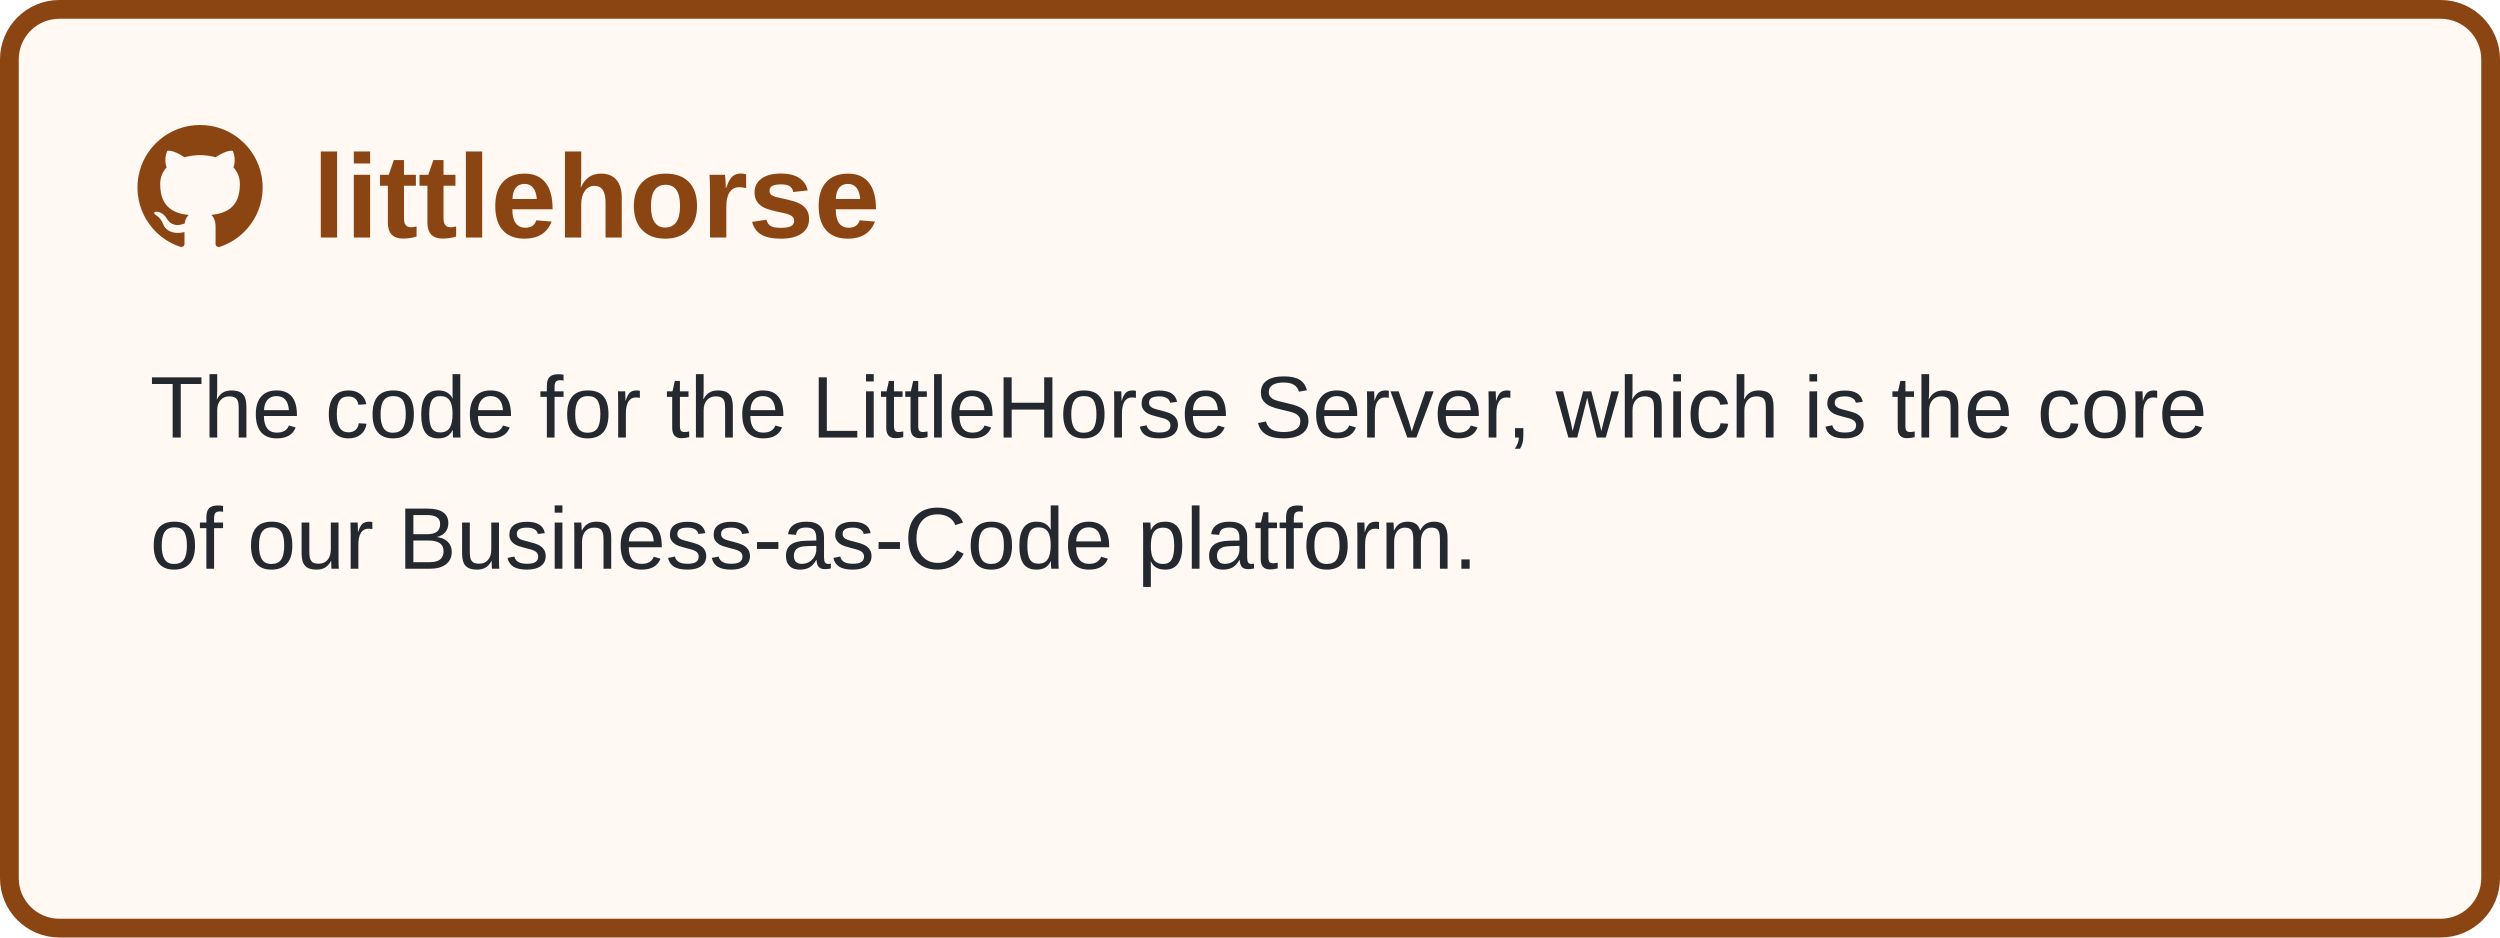
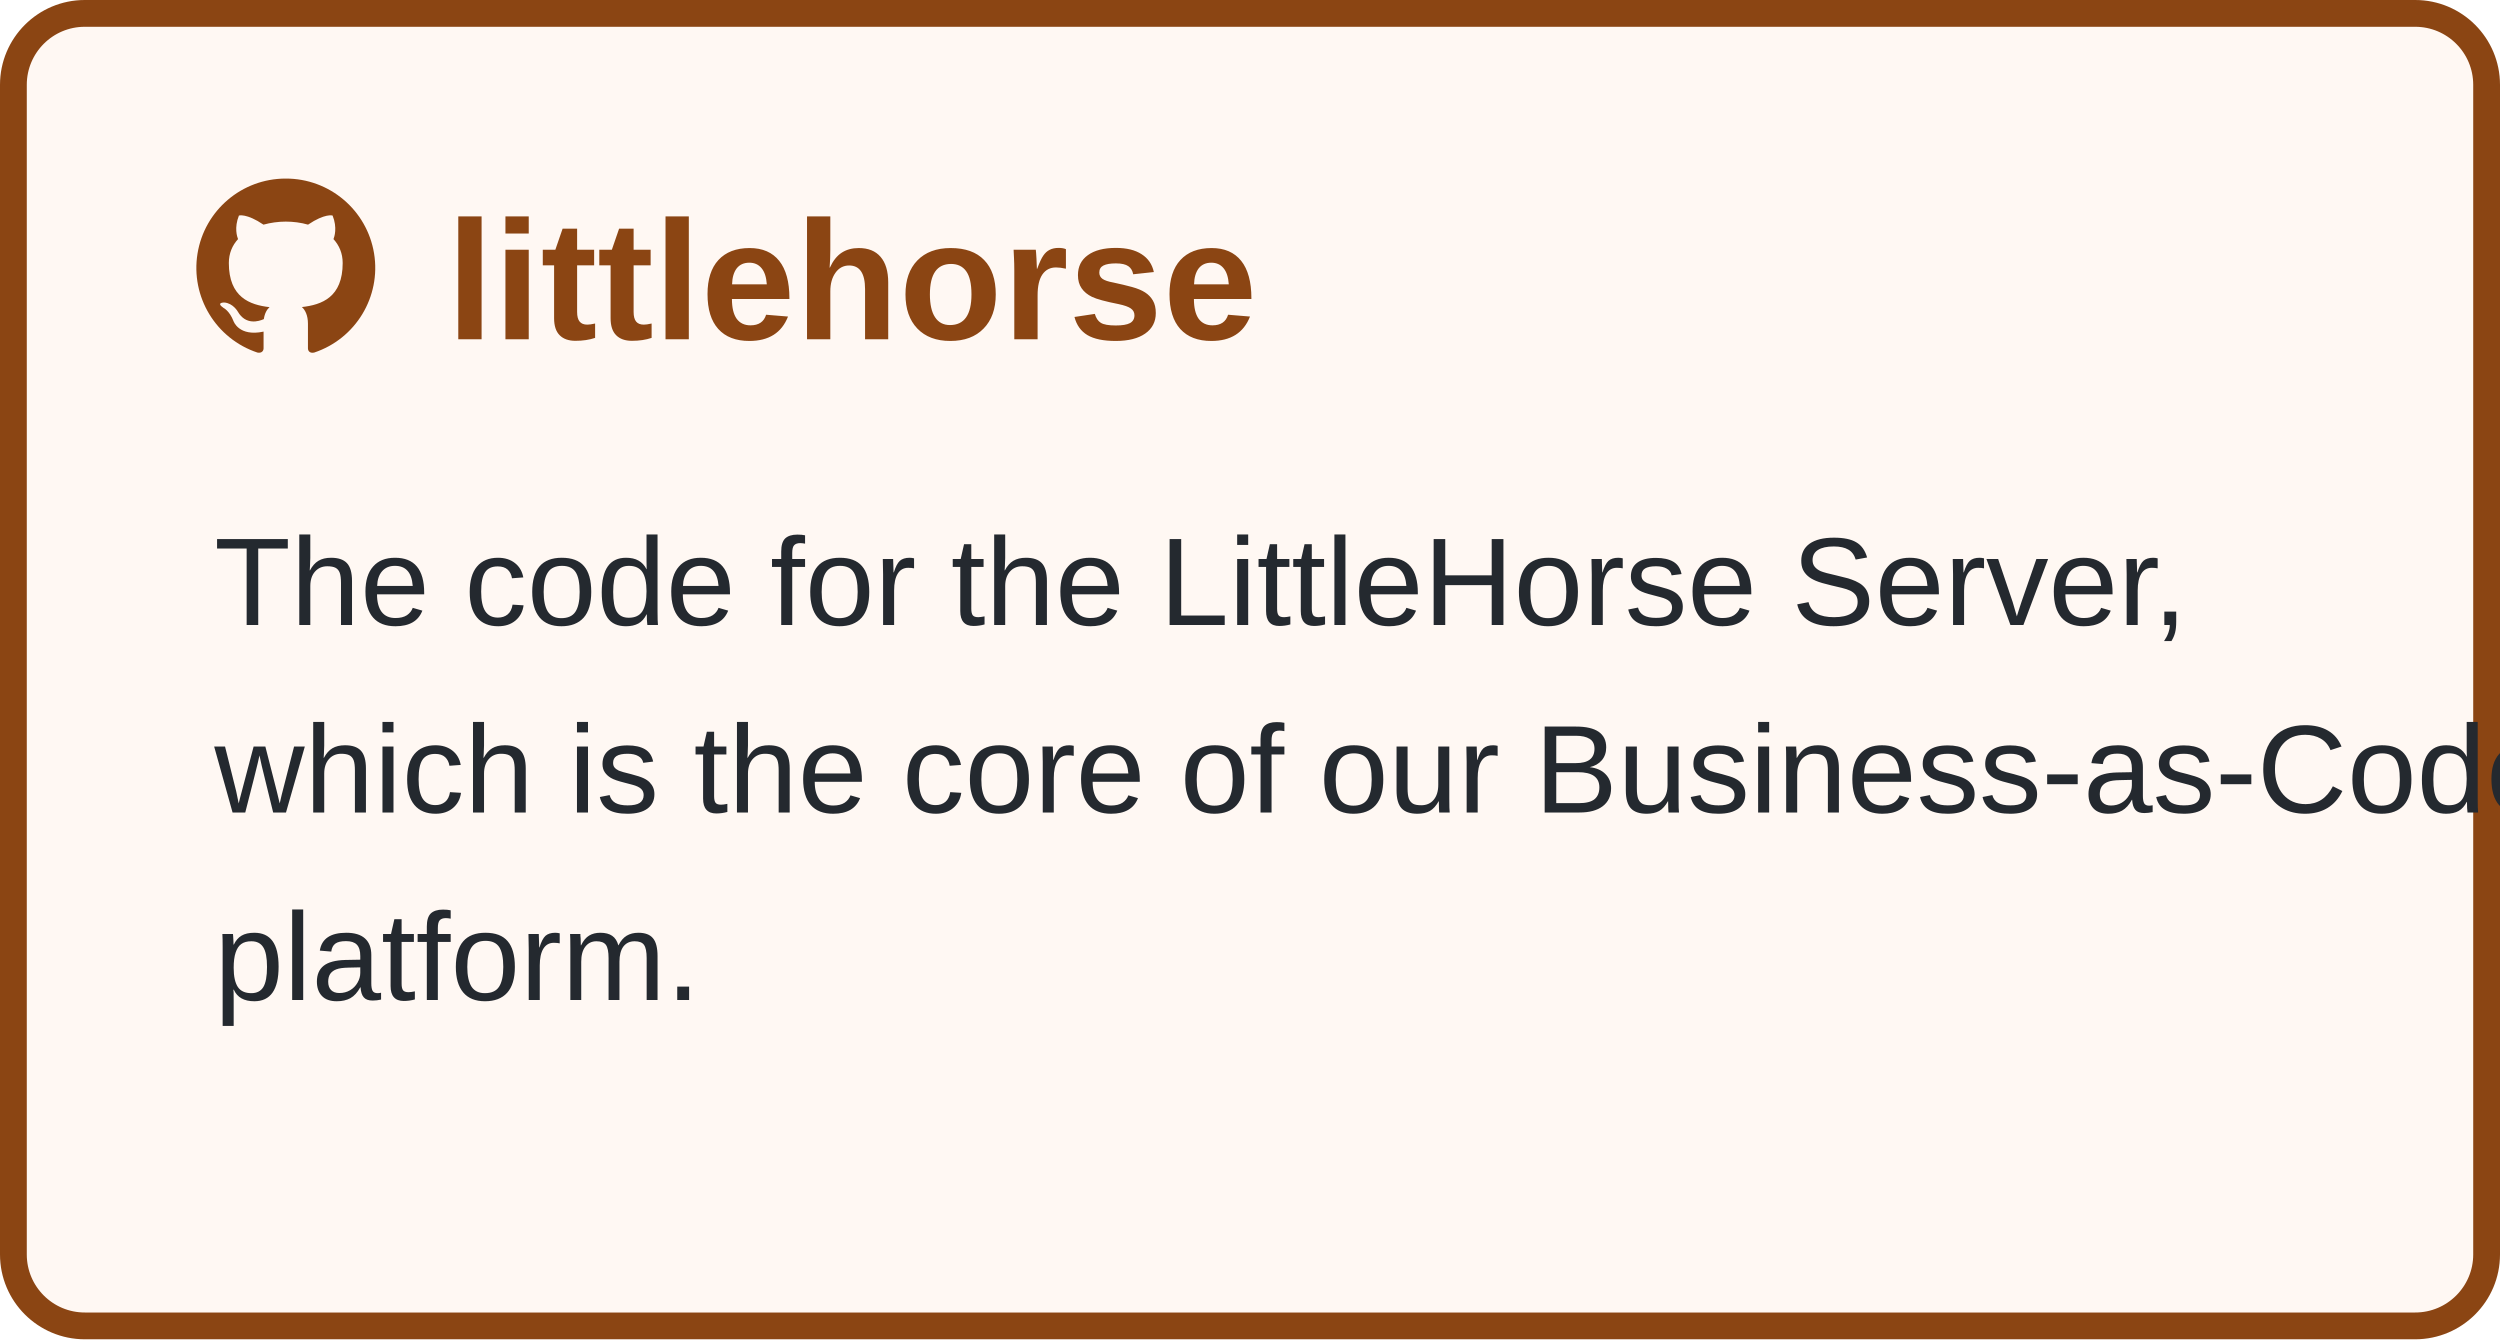
- <svg xmlns="http://www.w3.org/2000/svg" width="400" height="150" viewBox="0 0 400 150">
-   <rect x="1.5" y="1.5" width="397" height="147" rx="8" fill="#fff8f3" stroke="#8b4513" stroke-width="3" />
+ <svg xmlns="http://www.w3.org/2000/svg" width="280" height="150" viewBox="0 0 280 150">
+   <rect x="1.5" y="1.5" width="277" height="147" rx="8" fill="#fff8f3" stroke="#8b4513" stroke-width="3" />
  <g font-family="Arial, sans-serif">
    <path d="M32 20a10 10 0 0 0-3.16 19.49c.5.09.68-.22.68-.48v-1.87c-2.78.6-3.37-1.18-3.37-1.18-.45-1.16-1.11-1.47-1.11-1.47-.91-.62.07-.61.07-.61 1 .07 1.53 1.03 1.53 1.03.89 1.53 2.34 1.09 2.91.83.09-.65.35-1.09.64-1.34-2.22-.25-4.56-1.11-4.56-4.94 0-1.09.39-1.98 1.03-2.68-.1-.25-.45-1.27.1-2.64 0 0 .84-.27 2.75 1.02A9.56 9.56 0 0 1 32 24.82c.85 0 1.7.11 2.5.34 1.91-1.29 2.75-1.02 2.75-1.02.55 1.37.2 2.39.1 2.64.64.7 1.03 1.59 1.03 2.68 0 3.84-2.34 4.68-4.57 4.93.36.31.68.92.68 1.86v2.76c0 .27.18.58.69.48A10 10 0 0 0 32 20Z" fill="#8b4513" />
    <text x="50" y="38" fill="#8b4513" font-size="19" font-weight="600">littlehorse</text>
    <text x="24" y="70" fill="#24292f" font-size="14">
-       <tspan x="24" dy="0">The code for the LittleHorse Server, which is the core</tspan>
-       <tspan x="24" dy="21">of our Business-as-Code platform.</tspan>
+       <tspan x="24" dy="0">The code for the LittleHorse Server,</tspan>
+       <tspan x="24" dy="21">which is the core of our Business-as-Code</tspan>
+       <tspan x="24" dy="21">platform.</tspan>
    </text>
  </g>
</svg>
